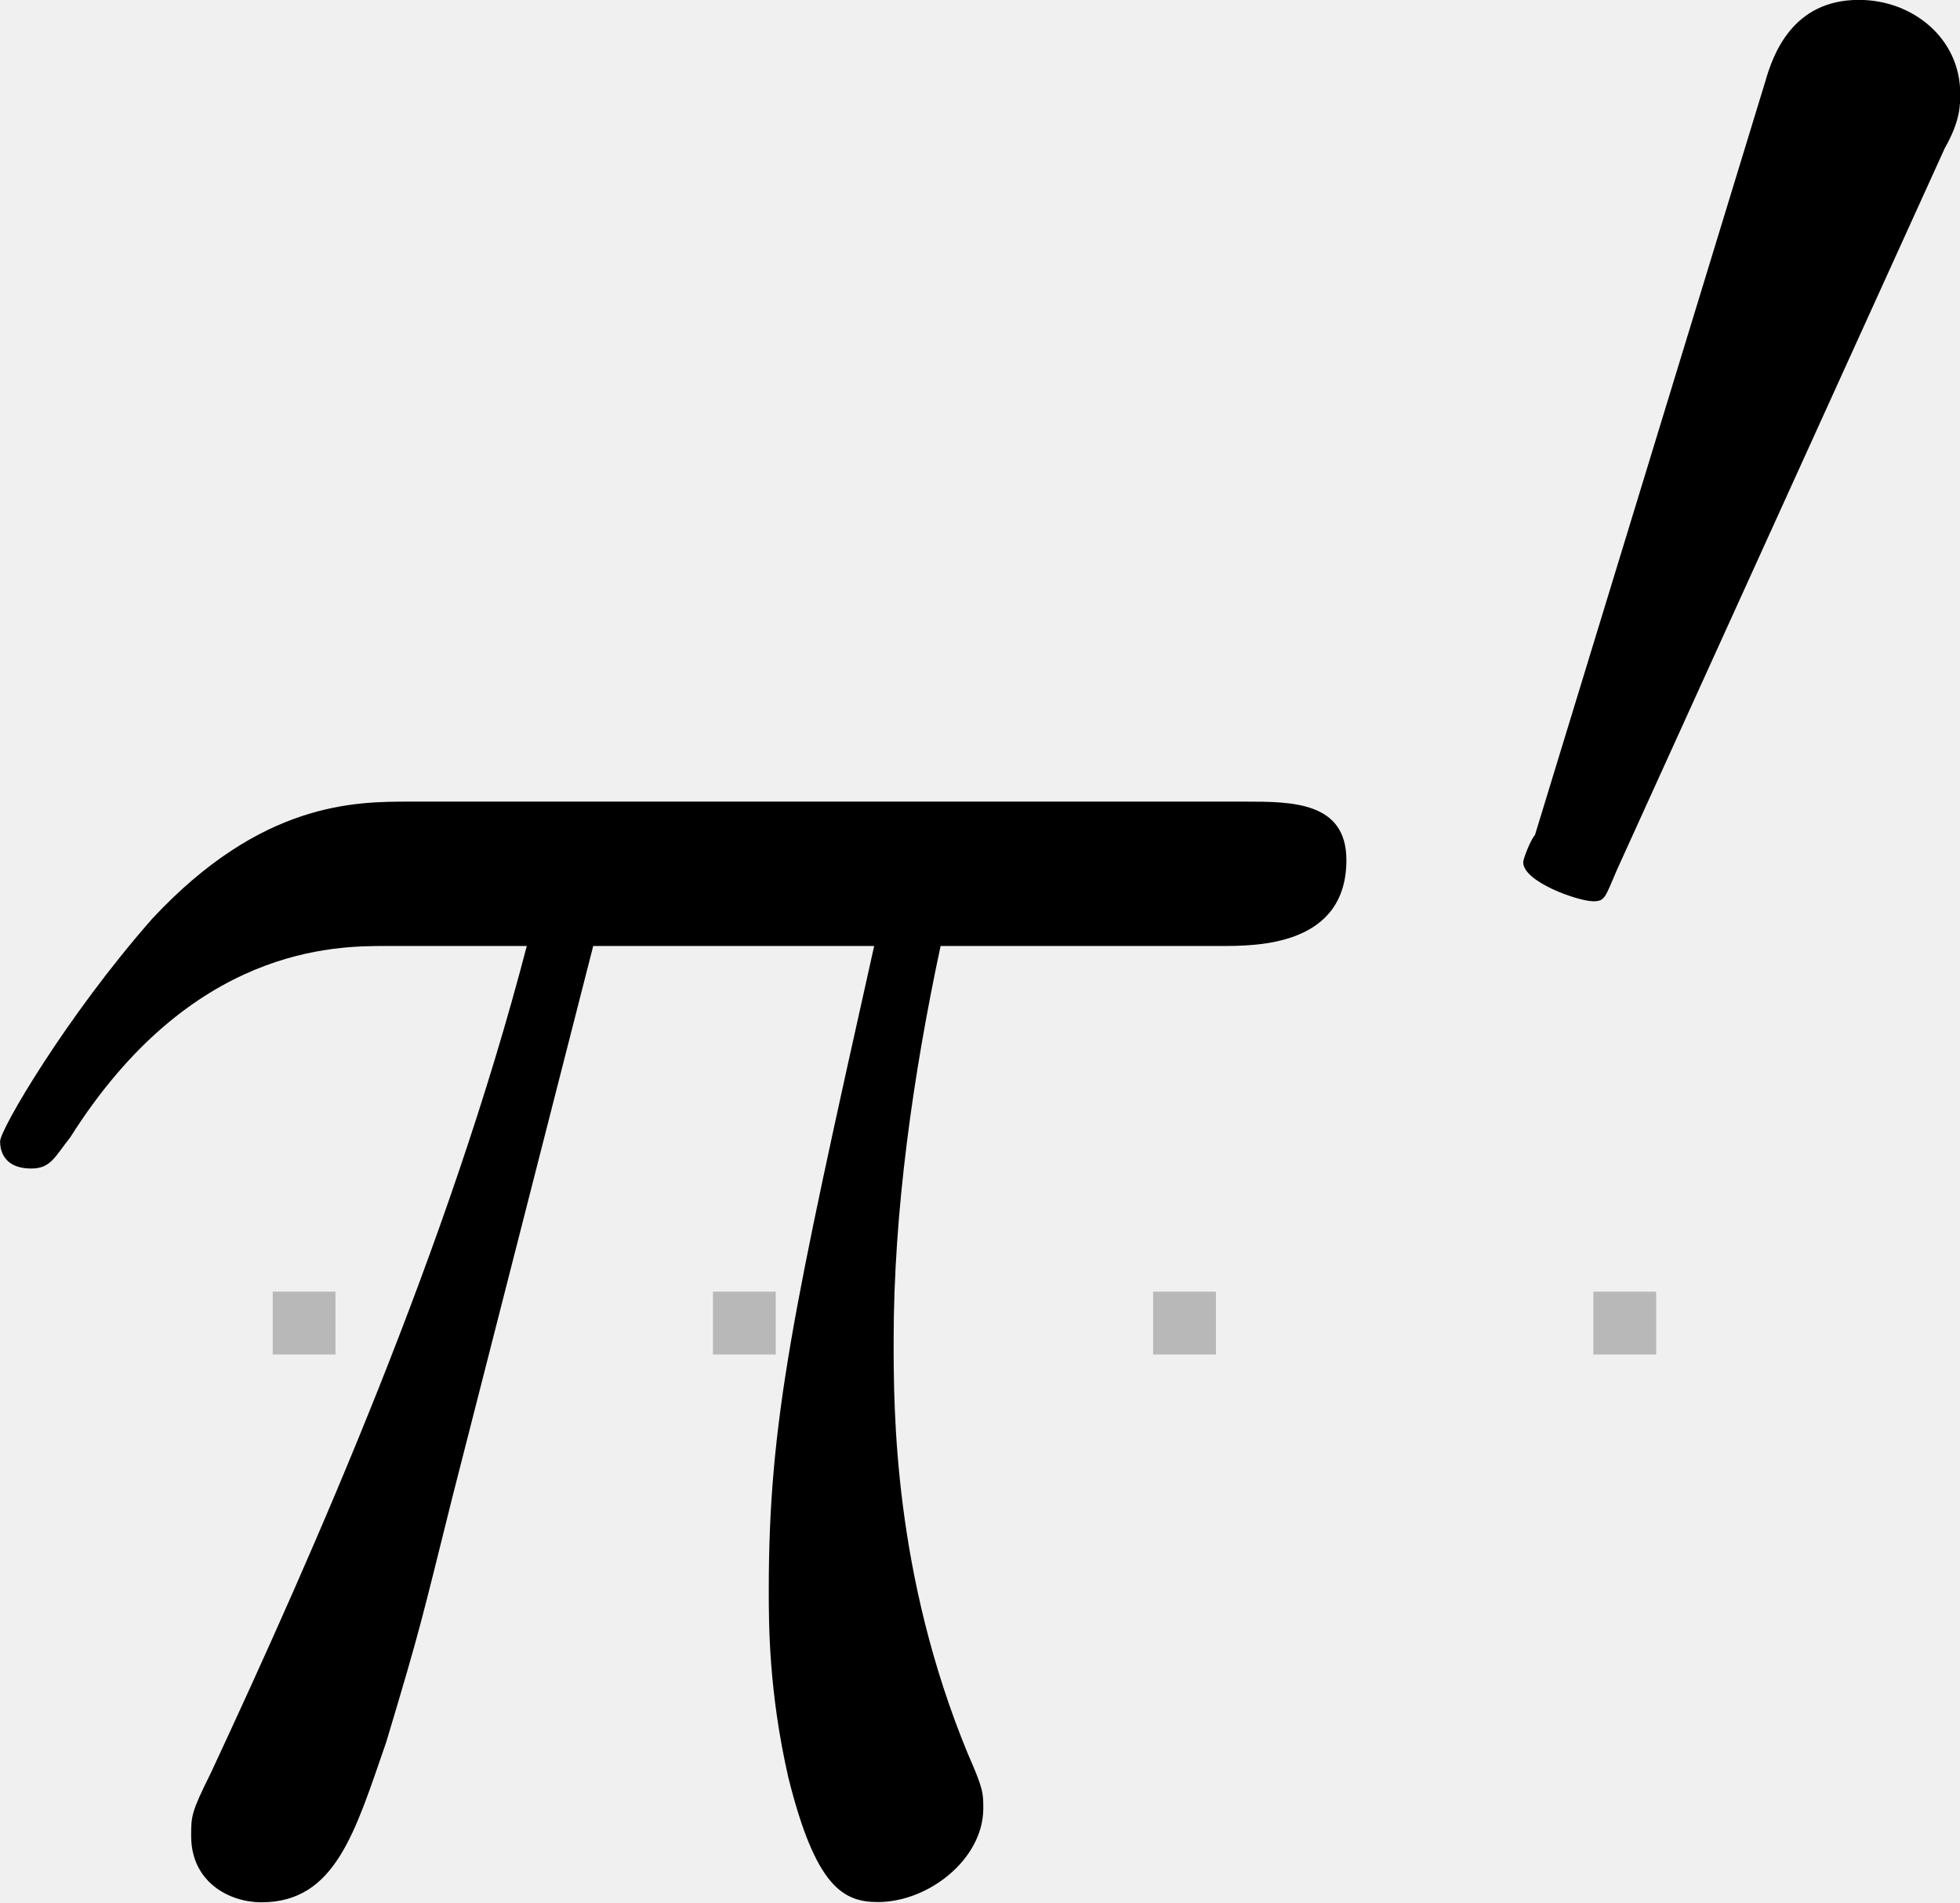
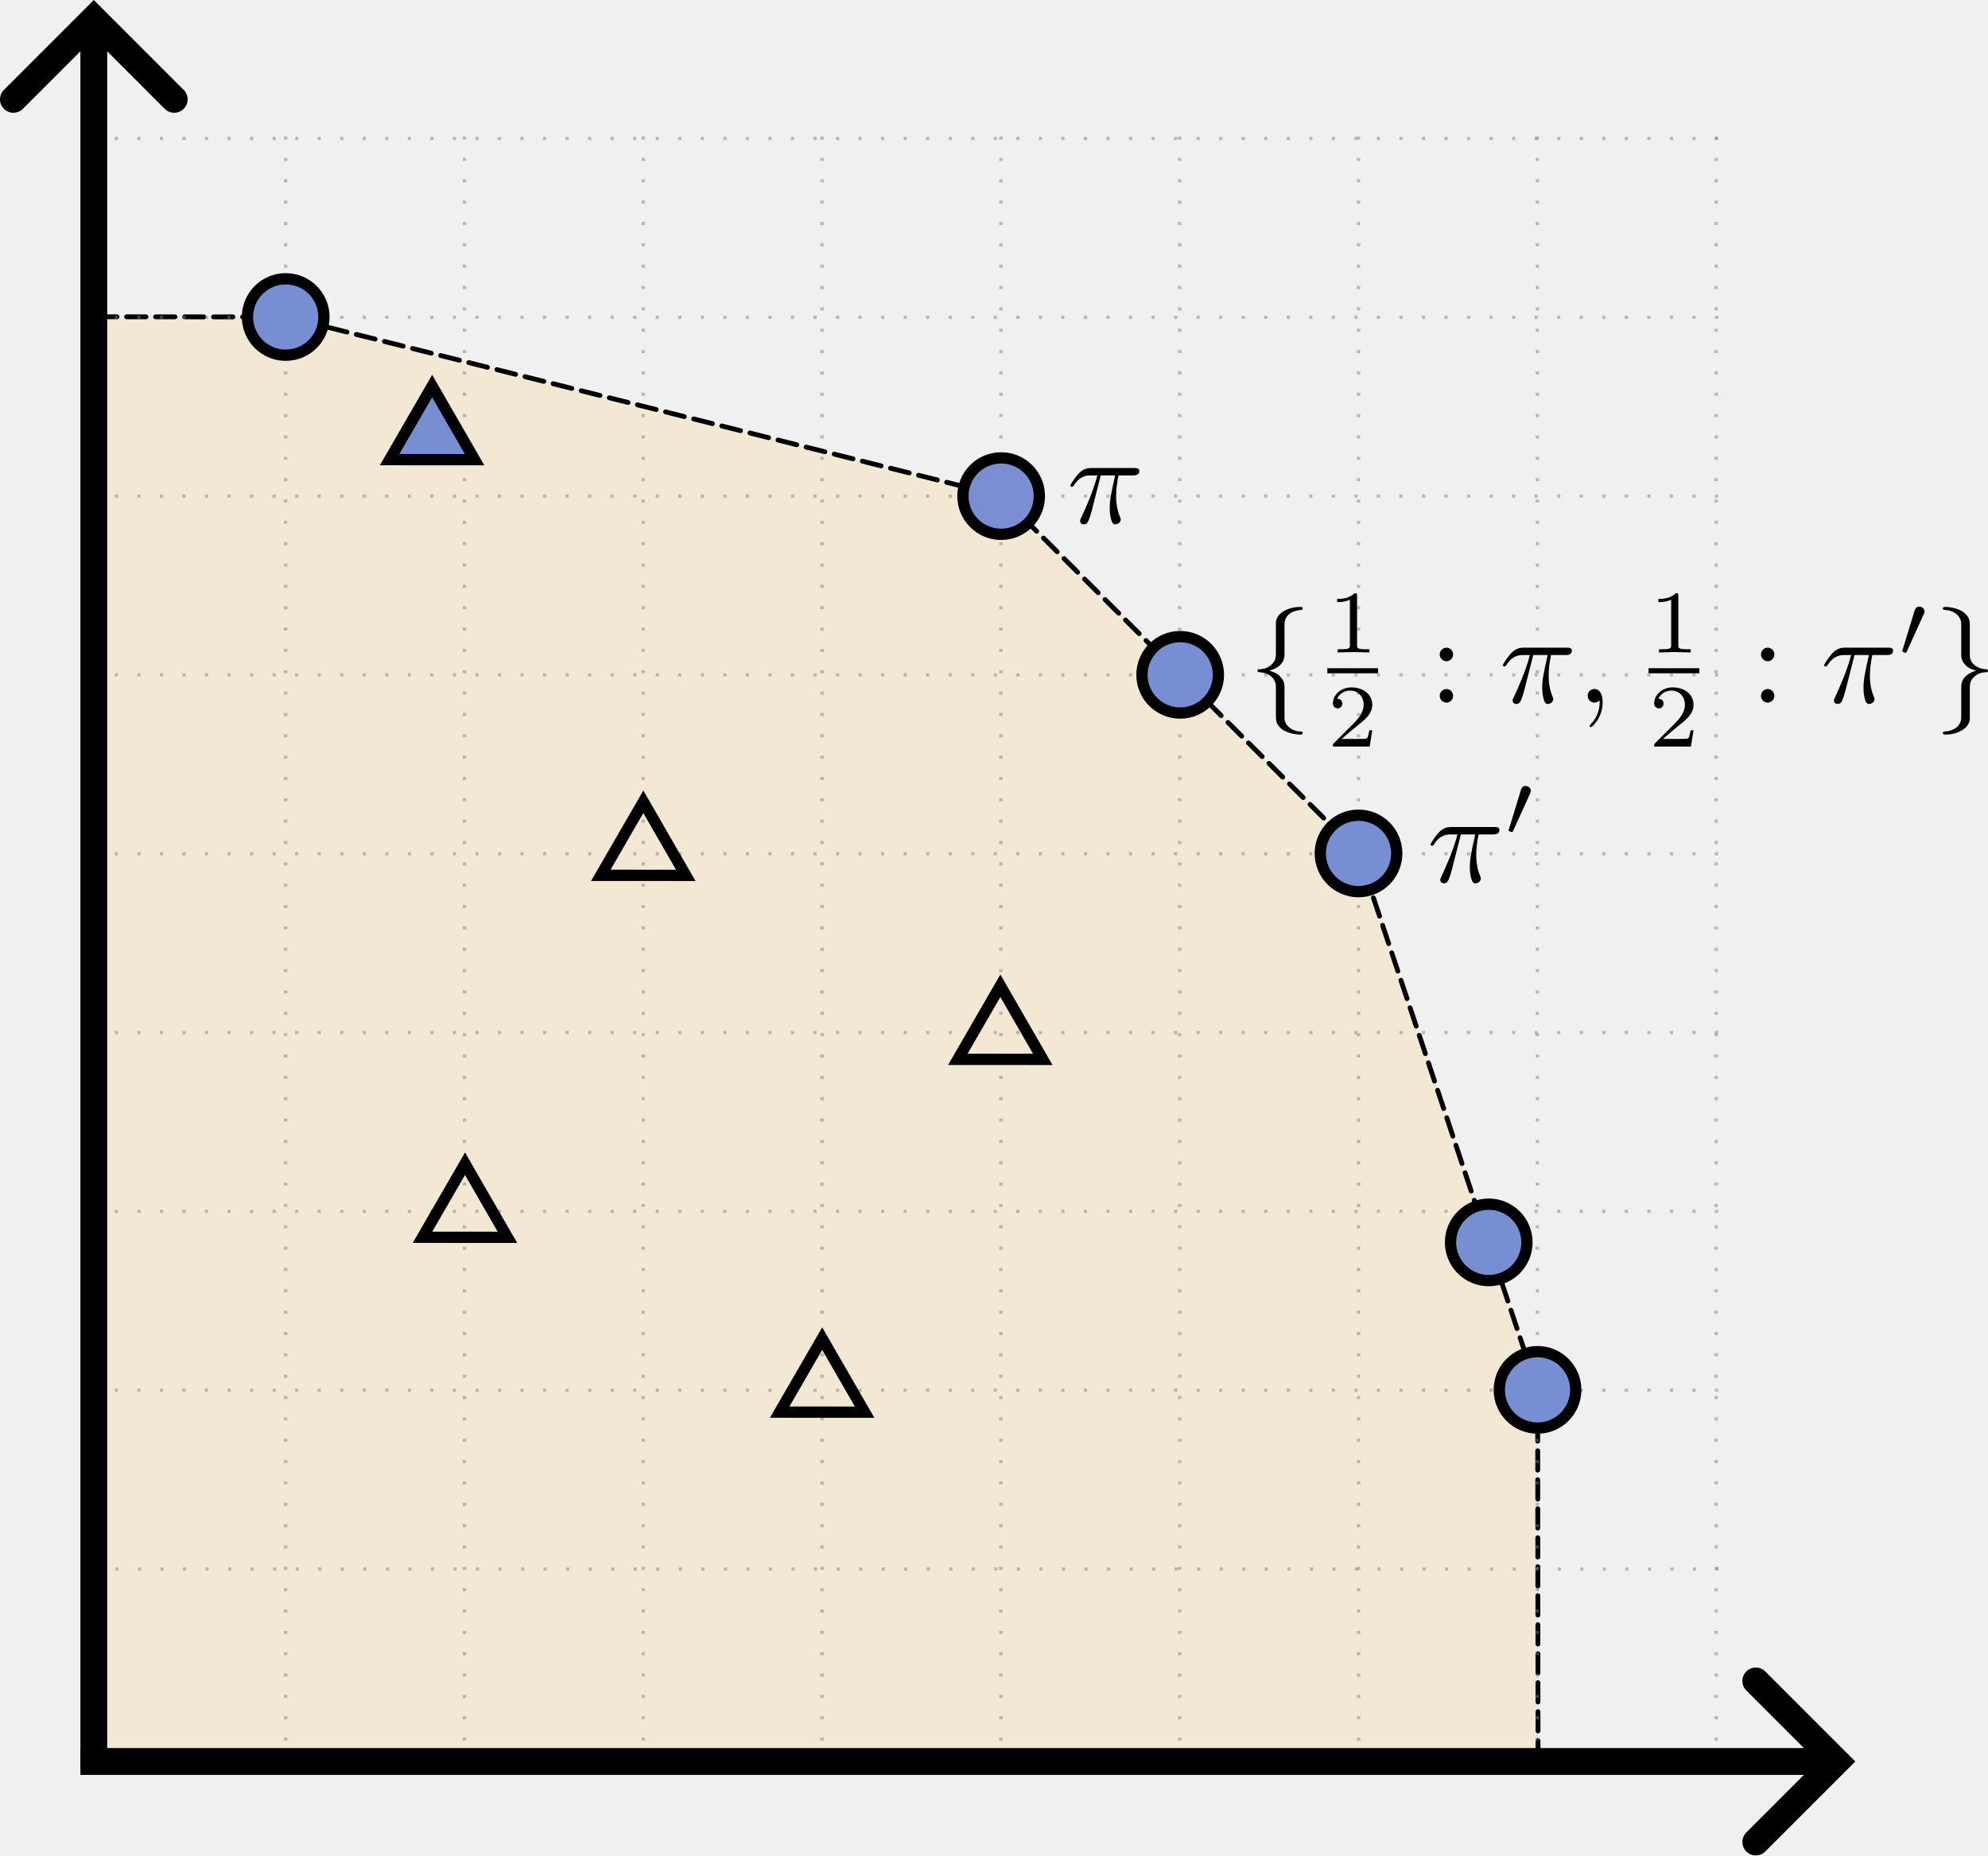
- <svg xmlns="http://www.w3.org/2000/svg" width="3.116mm" height="3.024mm" viewBox="0 0 3.116 3.024" version="1.1" id="svg1">
+ <svg xmlns="http://www.w3.org/2000/svg" width="61.736mm" height="57.62mm" viewBox="0 0 61.736 57.62" version="1.1" id="svg1">
  <defs id="defs1">
    <marker style="overflow:visible" id="ArrowWideRounded-7" refX="0" refY="0" orient="auto-start-reverse" markerWidth="1" markerHeight="1" viewBox="0 0 1 1" preserveAspectRatio="xMidYMid">
      <path style="fill:none;stroke:context-stroke;stroke-width:1;stroke-linecap:round" d="M 3,-3 0,0 3,3" transform="rotate(180,0.125,0)" id="path4-5" />
    </marker>
    <clipPath clipPathUnits="userSpaceOnUse" id="clipPath6">
      <ellipse style="fill:#ffffff;fill-opacity:1;stroke:#000000;stroke-width:0.198;stroke-linecap:round;stroke-dasharray:none;stroke-dashoffset:0;stroke-opacity:1" id="ellipse6" cx="162.321" cy="109.258" rx="16.927" ry="16.927" />
    </clipPath>
  </defs>
-   <g id="layer1" transform="translate(-148.5614,-115.9303)">
+   <g id="layer1" transform="translate(-104.1383,-91.52175)">
    <path style="fill:#f3e8d3;fill-opacity:1;stroke:#000000;stroke-width:0.15;stroke-linecap:round;stroke-dasharray:0.6, 0.3;stroke-dashoffset:0;stroke-opacity:1" d="m 151.901,146.175 -0.012,-11.476 -5.567,-16.697 -11.085,-11.077 -22.198,-5.561 -5.945,-0.005 -0.038,44.82 z" id="path3" />
    <g id="g2-6" transform="translate(93.41312,61.25303)">
      <g id="g10-5-9-2" transform="matrix(1.109896,0,0,1.109896,-59.12048,-3.875359)" style="display:inline;stroke-width:0.09;stroke-dasharray:none">
        <g id="g6-0-6-9" transform="matrix(1,0,0,0.8992975,0,8.023224)" style="stroke-width:0.095;stroke-dasharray:none">
          <path style="display:inline;fill:none;fill-rule:evenodd;stroke:#7f7f7f;stroke-width:0.086;stroke-linecap:butt;stroke-linejoin:miter;stroke-dasharray:0.086, 0.515;stroke-dashoffset:0;stroke-opacity:0.496" d="m 70.425,34.303 v 45.369" id="path2-2-0-7-0-6-9-48-3-1" transform="matrix(1.110262,0,0,1.105084,-7.269275,-8.372302)" />
          <path style="display:inline;fill:none;fill-rule:evenodd;stroke:#7f7f7f;stroke-width:0.086;stroke-linecap:butt;stroke-linejoin:miter;stroke-dasharray:0.086, 0.515;stroke-dashoffset:0;stroke-opacity:0.496" d="M 74.932,34.303 V 79.673" id="path2-2-0-7-0-6-9-4-71-8-2" transform="matrix(1.110262,0,0,1.105084,-7.269275,-8.372302)" />
          <path style="display:inline;fill:none;fill-rule:evenodd;stroke:#7f7f7f;stroke-width:0.086;stroke-linecap:butt;stroke-linejoin:miter;stroke-dasharray:0.086, 0.515;stroke-dashoffset:0;stroke-opacity:0.496" d="M 79.438,34.303 V 79.673" id="path2-2-0-7-0-6-9-4-6-7-5-7" transform="matrix(1.110262,0,0,1.105084,-7.269275,-8.372302)" />
          <path style="display:inline;fill:none;fill-rule:evenodd;stroke:#7f7f7f;stroke-width:0.086;stroke-linecap:butt;stroke-linejoin:miter;stroke-dasharray:0.086, 0.515;stroke-dashoffset:0;stroke-opacity:0.496" d="M 83.944,34.303 V 79.673" id="path2-2-0-7-0-6-9-4-3-27-6-0" transform="matrix(1.110262,0,0,1.105084,-7.269275,-8.372302)" />
          <path style="display:inline;fill:none;fill-rule:evenodd;stroke:#7f7f7f;stroke-width:0.086;stroke-linecap:butt;stroke-linejoin:miter;stroke-dasharray:0.086, 0.515;stroke-dashoffset:0;stroke-opacity:0.496" d="M 88.451,34.303 V 79.673" id="path2-2-0-7-0-6-9-4-1-2-1-9" transform="matrix(1.110262,0,0,1.105084,-7.269275,-8.372302)" />
          <path style="display:inline;fill:none;fill-rule:evenodd;stroke:#7f7f7f;stroke-width:0.086;stroke-linecap:butt;stroke-linejoin:miter;stroke-dasharray:0.086, 0.515;stroke-dashoffset:0;stroke-opacity:0.496" d="M 92.957,34.303 V 79.673" id="path2-2-0-7-0-6-9-4-7-2-1-3" transform="matrix(1.110262,0,0,1.105084,-7.269275,-8.372302)" />
          <path style="display:inline;fill:none;fill-rule:evenodd;stroke:#7f7f7f;stroke-width:0.086;stroke-linecap:butt;stroke-linejoin:miter;stroke-dasharray:0.086, 0.515;stroke-dashoffset:0;stroke-opacity:0.496" d="M 97.464,34.303 V 79.673" id="path2-2-0-7-0-6-9-4-9-6-59-6" transform="matrix(1.110262,0,0,1.105084,-7.269275,-8.372302)" />
          <path style="display:inline;fill:none;fill-rule:evenodd;stroke:#7f7f7f;stroke-width:0.086;stroke-linecap:butt;stroke-linejoin:miter;stroke-dasharray:0.086, 0.515;stroke-dashoffset:0;stroke-opacity:0.496" d="M 101.97,34.303 V 79.673" id="path2-2-0-7-0-6-9-4-5-1-8-0" transform="matrix(1.110262,0,0,1.105084,-7.269275,-8.372302)" />
          <path style="display:inline;fill:none;fill-rule:evenodd;stroke:#7f7f7f;stroke-width:0.086;stroke-linecap:butt;stroke-linejoin:miter;stroke-dasharray:0.086, 0.515;stroke-dashoffset:0;stroke-opacity:0.496" d="M 106.477,34.303 V 79.673" id="path2-2-0-7-0-6-9-4-74-0-4-6" transform="matrix(1.110262,0,0,1.105084,-7.269275,-8.372302)" />
        </g>
        <g id="g7-6-8-2" transform="matrix(0.9993089,0,0,1,0.04556414,0)" style="stroke-width:0.09;stroke-dasharray:none">
          <path style="display:inline;fill:none;fill-rule:evenodd;stroke:#7f7f7f;stroke-width:0.09;stroke-linecap:butt;stroke-linejoin:miter;stroke-dasharray:0.09, 0.541;stroke-dashoffset:0;stroke-opacity:0.496" d="M 111.033,34.637 H 65.927" id="path2-2-0-7-0-6-9-4-14-1-1-6" />
          <path style="display:inline;fill:none;fill-rule:evenodd;stroke:#7f7f7f;stroke-width:0.09;stroke-linecap:butt;stroke-linejoin:miter;stroke-dasharray:0.09, 0.541;stroke-dashoffset:0;stroke-opacity:0.496" d="M 111.033,39.64 H 65.927" id="path2-2-0-7-0-6-9-4-6-9-5-0-1" />
          <path style="display:inline;fill:none;fill-rule:evenodd;stroke:#7f7f7f;stroke-width:0.09;stroke-linecap:butt;stroke-linejoin:miter;stroke-dasharray:0.09, 0.541;stroke-dashoffset:0;stroke-opacity:0.496" d="M 111.033,44.643 H 65.927" id="path2-2-0-7-0-6-9-4-3-2-9-3-8" />
          <path style="display:inline;fill:none;fill-rule:evenodd;stroke:#7f7f7f;stroke-width:0.09;stroke-linecap:butt;stroke-linejoin:miter;stroke-dasharray:0.09, 0.541;stroke-dashoffset:0;stroke-opacity:0.496" d="M 111.033,49.647 H 65.927" id="path2-2-0-7-0-6-9-4-1-0-4-0-7" />
          <path style="display:inline;fill:none;fill-rule:evenodd;stroke:#7f7f7f;stroke-width:0.09;stroke-linecap:butt;stroke-linejoin:miter;stroke-dasharray:0.09, 0.541;stroke-dashoffset:0;stroke-opacity:0.496" d="M 111.033,54.65 H 65.927" id="path2-2-0-7-0-6-9-4-7-6-9-4-9" />
          <path style="display:inline;fill:none;fill-rule:evenodd;stroke:#7f7f7f;stroke-width:0.09;stroke-linecap:butt;stroke-linejoin:miter;stroke-dasharray:0.09, 0.541;stroke-dashoffset:0;stroke-opacity:0.496" d="M 111.033,59.653 H 65.927" id="path2-2-0-7-0-6-9-4-9-8-0-4-2" />
          <path style="display:inline;fill:none;fill-rule:evenodd;stroke:#7f7f7f;stroke-width:0.09;stroke-linecap:butt;stroke-linejoin:miter;stroke-dasharray:0.09, 0.541;stroke-dashoffset:0;stroke-opacity:0.496" d="M 111.033,64.657 H 65.927" id="path2-2-0-7-0-6-9-4-5-9-9-4-0" />
          <path style="display:inline;fill:none;fill-rule:evenodd;stroke:#7f7f7f;stroke-width:0.09;stroke-linecap:butt;stroke-linejoin:miter;stroke-dasharray:0.09, 0.541;stroke-dashoffset:0;stroke-opacity:0.496" d="M 111.033,69.66 H 65.927" id="path2-2-0-7-0-6-9-4-74-2-1-4-2" />
          <path style="display:inline;fill:none;fill-rule:evenodd;stroke:#7f7f7f;stroke-width:0.09;stroke-linecap:butt;stroke-linejoin:miter;stroke-dasharray:0.09, 0.541;stroke-dashoffset:0;stroke-opacity:0.496" d="M 111.049,74.663 H 65.942" id="path2-2-0-7-0-6-9-4-78-6-7-7-3" />
        </g>
      </g>
      <g id="g4-7" transform="matrix(1.109896,0,0,1.109896,-59.1187,-3.857074)" style="display:inline;stroke-width:0.75;stroke-dasharray:none">
        <path style="display:inline;fill:none;fill-rule:evenodd;stroke:#000000;stroke-width:0.751;stroke-linecap:butt;stroke-linejoin:miter;stroke-dasharray:none;stroke-opacity:1;marker-end:url(#ArrowWideRounded-7)" d="M 65.179,80.032 H 114.12" id="path2-5" />
        <path style="display:inline;fill:none;fill-rule:evenodd;stroke:#000000;stroke-width:0.75;stroke-linecap:butt;stroke-linejoin:miter;stroke-dasharray:none;stroke-opacity:1;marker-start:url(#ArrowWideRounded-7)" d="M 65.553,31.465 V 80.238" id="path2-2-9" />
      </g>
    </g>
    <ellipse style="fill:#788ed2;fill-opacity:1;stroke:#000000;stroke-width:0.35;stroke-linecap:round;stroke-dasharray:none;stroke-opacity:1" id="path1-2-9" cx="151.885" cy="134.683" rx="1.187" ry="1.187" />
    <ellipse style="fill:#788ed2;fill-opacity:1;stroke:#000000;stroke-width:0.35;stroke-linecap:round;stroke-dasharray:none;stroke-opacity:1" id="path1-2-9-6" cx="150.37" cy="130.103" rx="1.187" ry="1.187" />
    <ellipse style="fill:#788ed2;fill-opacity:1;stroke:#000000;stroke-width:0.35;stroke-linecap:round;stroke-dasharray:none;stroke-opacity:1" id="path1-2-9-6-3" cx="140.788" cy="112.478" rx="1.187" ry="1.187" />
    <ellipse style="fill:#788ed2;fill-opacity:1;stroke:#000000;stroke-width:0.35;stroke-linecap:round;stroke-dasharray:none;stroke-opacity:1" id="path1-2-9-1" cx="146.326" cy="118.024" rx="1.187" ry="1.187" />
    <ellipse style="fill:#7b8ed3;fill-opacity:1;stroke:#000000;stroke-width:0.35;stroke-linecap:round;stroke-dasharray:none;stroke-opacity:1" id="path1-2-9-19" cx="135.228" cy="106.928" rx="1.187" ry="1.187" />
    <ellipse style="fill:#788ed2;fill-opacity:1;stroke:#000000;stroke-width:0.35;stroke-linecap:round;stroke-dasharray:none;stroke-opacity:1" id="path1-2-9-4" cx="113.011" cy="101.366" rx="1.187" ry="1.187" />
    <path style="fill:#788ed2;fill-opacity:1;stroke:#000000;stroke-width:2.447;stroke-linecap:round;stroke-dasharray:none;stroke-dashoffset:0;stroke-opacity:1" id="path5" d="m 177.054,101.473 -18.447,-0.012 9.234,-15.97 z" transform="matrix(0.1430202,0,0,0.1430202,93.55363,91.28412)" />
    <path style="fill:none;fill-opacity:1;stroke:#000000;stroke-width:2.447;stroke-linecap:round;stroke-dasharray:none;stroke-dashoffset:0;stroke-opacity:1" id="path5-1" d="m 177.054,101.473 -18.447,-0.012 9.234,-15.97 z" transform="matrix(0.1430202,0,0,0.1430202,94.57433,115.4335)" />
    <path style="fill:none;fill-opacity:1;stroke:#000000;stroke-width:2.447;stroke-linecap:round;stroke-dasharray:none;stroke-dashoffset:0;stroke-opacity:1" id="path5-7" d="m 177.054,101.473 -18.447,-0.012 9.234,-15.97 z" transform="matrix(0.1430202,0,0,0.1430202,111.1989,109.9076)" />
    <path style="fill:none;fill-opacity:1;stroke:#000000;stroke-width:2.447;stroke-linecap:round;stroke-dasharray:none;stroke-dashoffset:0;stroke-opacity:1" id="path5-7-5" d="m 177.054,101.473 -18.447,-0.012 9.234,-15.97 z" transform="matrix(0.1430202,0,0,0.1430202,105.6664,120.8632)" />
    <path style="fill:none;fill-opacity:1;stroke:#000000;stroke-width:2.447;stroke-linecap:round;stroke-dasharray:none;stroke-dashoffset:0;stroke-opacity:1" id="path5-7-5-2" d="m 177.054,101.473 -18.447,-0.012 9.234,-15.97 z" transform="matrix(0.1430202,0,0,0.1430202,100.1122,104.1933)" />
    <g id="g1" transform="matrix(0.3970164,0,0,0.3970164,78.23167,54.25815)">
      <g style="fill:#000000;fill-opacity:1" id="id-a30f3a02-ca7b-44ef-bed3-ff6008e9ad7e">
        <g transform="translate(148.712,134.765)" id="g7632">
          <path style="stroke:none;stroke-width:0" d="m 2.641,-3.719 h 1.125 C 3.438,-2.25 3.344,-1.812 3.344,-1.141 c 0,0.141 0,0.406 0.078,0.75 0.109,0.438 0.219,0.5 0.359,0.5 0.203,0 0.422,-0.172 0.422,-0.375 0,-0.062 0,-0.078 -0.062,-0.219 -0.297,-0.719 -0.297,-1.375 -0.297,-1.656 0,-0.516 0.078,-1.062 0.188,-1.578 h 1.125 c 0.141,0 0.5,0 0.5,-0.344 0,-0.234 -0.219,-0.234 -0.406,-0.234 H 1.906 c -0.219,0 -0.594,0 -1.031,0.469 -0.344,0.391 -0.609,0.844 -0.609,0.891 0,0.016 0,0.109 0.125,0.109 0.078,0 0.094,-0.047 0.156,-0.125 C 1.031,-3.719 1.609,-3.719 1.812,-3.719 H 2.375 C 2.062,-2.516 1.531,-1.312 1.109,-0.406 1.031,-0.25 1.031,-0.234 1.031,-0.156 c 0,0.188 0.156,0.266 0.281,0.266 0.297,0 0.375,-0.281 0.5,-0.641 C 1.953,-1 1.953,-1.016 2.078,-1.516 Z m 0,0" id="id-98596189-11be-4145-9915-d0d27cc65133" />
        </g>
      </g>
    </g>
    <g id="g2" transform="matrix(0.3970164,0,0,0.3970164,89.41487,60.66028)">
      <g style="fill:#000000;fill-opacity:1" id="id-6078ca8a-975f-4169-a9a3-9f1093ade087">
        <g transform="translate(148.712,146.72)" id="g9483">
          <path style="stroke:none;stroke-width:0" d="m 2.641,-3.719 h 1.125 C 3.438,-2.25 3.344,-1.812 3.344,-1.141 c 0,0.141 0,0.406 0.078,0.75 0.109,0.438 0.219,0.5 0.359,0.5 0.203,0 0.422,-0.172 0.422,-0.375 0,-0.062 0,-0.078 -0.062,-0.219 -0.297,-0.719 -0.297,-1.375 -0.297,-1.656 0,-0.516 0.078,-1.062 0.188,-1.578 h 1.125 c 0.141,0 0.5,0 0.5,-0.344 0,-0.234 -0.219,-0.234 -0.406,-0.234 H 1.906 c -0.219,0 -0.594,0 -1.031,0.469 -0.344,0.391 -0.609,0.844 -0.609,0.891 0,0.016 0,0.109 0.125,0.109 0.078,0 0.094,-0.047 0.156,-0.125 C 1.031,-3.719 1.609,-3.719 1.812,-3.719 H 2.375 C 2.062,-2.516 1.531,-1.312 1.109,-0.406 1.031,-0.25 1.031,-0.234 1.031,-0.156 c 0,0.188 0.156,0.266 0.281,0.266 0.297,0 0.375,-0.281 0.5,-0.641 C 1.953,-1 1.953,-1.016 2.078,-1.516 Z m 0,0" id="id-a97481f6-b888-41a2-9307-dfda322f299e" />
        </g>
      </g>
      <g style="fill:#000000;fill-opacity:1" id="id-e5dad0ae-0cc1-4feb-91bd-0cda0ac6803e">
        <g transform="translate(154.749,143.104)" id="g6012">
          <path style="stroke:none;stroke-width:0" d="m 2.016,-3.297 c 0.062,-0.109 0.062,-0.172 0.062,-0.219 0,-0.219 -0.188,-0.375 -0.406,-0.375 -0.266,0 -0.344,0.219 -0.375,0.328 L 0.375,-0.547 c -0.016,0.016 -0.047,0.094 -0.047,0.109 0,0.078 0.219,0.156 0.281,0.156 0.047,0 0.047,-0.016 0.094,-0.125 z m 0,0" id="id-7a4bc2a0-5d96-4bb5-a0d2-7f0113f3b31b" />
        </g>
      </g>
    </g>
    <g id="g3" transform="matrix(0.3970164,0,0,0.3970164,83.86359,50.34409)">
      <g style="fill:#000000;fill-opacity:1" id="id-279991ce-5693-4b1c-9a38-2b62ae9a6970">
        <g transform="translate(148.712,158.675)" id="g9791">
          <path style="stroke:none;stroke-width:0" d="m 2.828,-6.156 c 0,-0.391 0.25,-1.031 1.344,-1.094 C 4.219,-7.266 4.25,-7.312 4.25,-7.359 c 0,-0.125 -0.078,-0.125 -0.188,-0.125 -0.984,0 -1.906,0.516 -1.906,1.25 v 2.281 c 0,0.391 0,0.703 -0.406,1.031 -0.344,0.297 -0.719,0.312 -0.938,0.312 C 0.75,-2.594 0.719,-2.547 0.719,-2.5 c 0,0.109 0.062,0.109 0.156,0.125 0.656,0.031 1.141,0.391 1.25,0.875 0.031,0.109 0.031,0.141 0.031,0.5 v 1.969 c 0,0.422 0,0.734 0.469,1.109 C 3.016,2.375 3.672,2.5 4.062,2.5 4.172,2.5 4.25,2.5 4.25,2.375 4.25,2.281 4.203,2.281 4.094,2.266 3.469,2.234 2.984,1.906 2.844,1.406 2.828,1.312 2.828,1.297 2.828,0.938 v -2.094 c 0,-0.453 -0.094,-0.625 -0.406,-0.953 C 2.219,-2.312 1.922,-2.406 1.641,-2.5 c 0.828,-0.219 1.188,-0.688 1.188,-1.266 z m 0,0" id="id-f2461d59-5002-4967-a712-542f0cdbf485" />
        </g>
      </g>
      <g style="fill:#000000;fill-opacity:1" id="id-c7c8db2d-ffe2-478e-80a1-cd918fae2819">
        <g transform="translate(154.889,154.752)" id="g7672">
          <path style="stroke:none;stroke-width:0" d="m 2.328,-4.438 c 0,-0.188 0,-0.188 -0.203,-0.188 -0.453,0.438 -1.078,0.438 -1.359,0.438 v 0.25 c 0.156,0 0.625,0 1,-0.188 v 3.547 c 0,0.234 0,0.328 -0.688,0.328 H 0.812 V 0 c 0.125,0 0.984,-0.031 1.234,-0.031 0.219,0 1.094,0.031 1.25,0.031 V -0.25 H 3.031 c -0.703,0 -0.703,-0.094 -0.703,-0.328 z m 0,0" id="id-6fcf1c7d-8d04-48c5-93ea-fc60027c3aa0" />
        </g>
      </g>
      <path style="fill:none;stroke:#000000;stroke-width:0.398;stroke-linecap:butt;stroke-linejoin:miter;stroke-miterlimit:10;stroke-opacity:1" d="m 0.002,4.0625e-4 h 3.969" transform="matrix(1,0,0,-1,154.889,156.184)" id="id-573a35bd-9724-4daf-b54d-c1612af97f31" />
      <g style="fill:#000000;fill-opacity:1" id="id-0c4661d0-4262-4114-9105-1d6027ed3f15">
        <g transform="translate(154.889,162.11)" id="g647">
          <path style="stroke:none;stroke-width:0" d="M 3.516,-1.266 H 3.281 c -0.016,0.156 -0.094,0.562 -0.188,0.625 C 3.047,-0.594 2.516,-0.594 2.406,-0.594 H 1.125 c 0.734,-0.641 0.984,-0.844 1.391,-1.172 0.516,-0.406 1,-0.844 1,-1.5 0,-0.844 -0.734,-1.359 -1.625,-1.359 -0.859,0 -1.453,0.609 -1.453,1.25 0,0.344 0.297,0.391 0.375,0.391 0.156,0 0.359,-0.125 0.359,-0.375 0,-0.125 -0.047,-0.375 -0.406,-0.375 C 0.984,-4.219 1.453,-4.375 1.781,-4.375 c 0.703,0 1.062,0.547 1.062,1.109 0,0.609 -0.438,1.078 -0.656,1.328 L 0.516,-0.266 C 0.438,-0.203 0.438,-0.188 0.438,0 h 2.875 z m 0,0" id="id-da924ad0-ccf8-40b8-8a69-d680576c0681" />
        </g>
      </g>
      <g style="fill:#000000;fill-opacity:1" id="id-e233ae4e-0f0b-4dcc-adec-1aa22ba8a2f4">
        <g transform="translate(162.823,158.675)" id="g6799">
          <path style="stroke:none;stroke-width:0" d="m 1.906,-3.766 c 0,-0.297 -0.234,-0.531 -0.516,-0.531 -0.297,0 -0.531,0.234 -0.531,0.531 0,0.281 0.234,0.531 0.531,0.531 0.281,0 0.516,-0.25 0.516,-0.531 z m 0,3.234 c 0,-0.281 -0.234,-0.531 -0.516,-0.531 -0.297,0 -0.531,0.25 -0.531,0.531 C 0.859,-0.234 1.094,0 1.391,0 1.672,0 1.906,-0.234 1.906,-0.531 Z m 0,0" id="id-eacd1854-30f0-4d8b-94da-c8a2734ffa88" />
        </g>
      </g>
      <g style="fill:#000000;fill-opacity:1" id="id-f1290837-1abb-4155-81ba-2ecd58847dba">
        <g transform="translate(168.358,158.675)" id="g1279">
          <path style="stroke:none;stroke-width:0" d="m 2.641,-3.719 h 1.125 C 3.438,-2.25 3.344,-1.812 3.344,-1.141 c 0,0.141 0,0.406 0.078,0.75 0.109,0.438 0.219,0.5 0.359,0.5 0.203,0 0.422,-0.172 0.422,-0.375 0,-0.062 0,-0.078 -0.062,-0.219 -0.297,-0.719 -0.297,-1.375 -0.297,-1.656 0,-0.516 0.078,-1.062 0.188,-1.578 h 1.125 c 0.141,0 0.5,0 0.5,-0.344 0,-0.234 -0.219,-0.234 -0.406,-0.234 H 1.906 c -0.219,0 -0.594,0 -1.031,0.469 -0.344,0.391 -0.609,0.844 -0.609,0.891 0,0.016 0,0.109 0.125,0.109 0.078,0 0.094,-0.047 0.156,-0.125 C 1.031,-3.719 1.609,-3.719 1.812,-3.719 H 2.375 C 2.062,-2.516 1.531,-1.312 1.109,-0.406 1.031,-0.25 1.031,-0.234 1.031,-0.156 c 0,0.188 0.156,0.266 0.281,0.266 0.297,0 0.375,-0.281 0.5,-0.641 C 1.953,-1 1.953,-1.016 2.078,-1.516 Z m 0,0" id="id-9815013e-83f7-42b2-aa31-a99bbfc238a9" />
        </g>
      </g>
      <g style="fill:#000000;fill-opacity:1" id="id-804e0f39-3411-4360-a3ec-c3081bcc4ab6">
        <g transform="translate(174.395,158.675)" id="g2190">
          <path style="stroke:none;stroke-width:0" d="m 2.031,-0.016 c 0,-0.656 -0.25,-1.047 -0.641,-1.047 -0.328,0 -0.531,0.25 -0.531,0.531 C 0.859,-0.266 1.062,0 1.391,0 1.5,0 1.641,-0.047 1.734,-0.125 1.766,-0.156 1.781,-0.156 1.781,-0.156 c 0.016,0 0.016,0 0.016,0.141 0,0.75 -0.344,1.344 -0.672,1.672 -0.109,0.109 -0.109,0.125 -0.109,0.156 0,0.078 0.047,0.109 0.094,0.109 0.109,0 0.922,-0.766 0.922,-1.938 z m 0,0" id="id-af1817d3-fc7a-46df-ba3c-71e5e2d77811" />
        </g>
      </g>
      <g style="fill:#000000;fill-opacity:1" id="id-13f814d0-05bb-43cb-b47a-f3dd5b04d7ea">
        <g transform="translate(180.018,154.752)" id="g7733">
          <path style="stroke:none;stroke-width:0" d="m 2.328,-4.438 c 0,-0.188 0,-0.188 -0.203,-0.188 -0.453,0.438 -1.078,0.438 -1.359,0.438 v 0.25 c 0.156,0 0.625,0 1,-0.188 v 3.547 c 0,0.234 0,0.328 -0.688,0.328 H 0.812 V 0 c 0.125,0 0.984,-0.031 1.234,-0.031 0.219,0 1.094,0.031 1.25,0.031 V -0.25 H 3.031 c -0.703,0 -0.703,-0.094 -0.703,-0.328 z m 0,0" id="id-6d6275c5-2f94-4afe-a046-671d743874e1" />
        </g>
      </g>
      <path style="fill:none;stroke:#000000;stroke-width:0.398;stroke-linecap:butt;stroke-linejoin:miter;stroke-miterlimit:10;stroke-opacity:1" d="M 0.002,4.0625e-4 H 3.97" transform="matrix(1,0,0,-1,180.018,156.184)" id="id-9d607106-86b3-4604-867d-847f633aa53d" />
      <g style="fill:#000000;fill-opacity:1" id="id-2fd8f75b-1313-48fd-8e0c-8be8bf5e7cfa">
        <g transform="translate(180.018,162.11)" id="g6272">
          <path style="stroke:none;stroke-width:0" d="M 3.516,-1.266 H 3.281 c -0.016,0.156 -0.094,0.562 -0.188,0.625 C 3.047,-0.594 2.516,-0.594 2.406,-0.594 H 1.125 c 0.734,-0.641 0.984,-0.844 1.391,-1.172 0.516,-0.406 1,-0.844 1,-1.5 0,-0.844 -0.734,-1.359 -1.625,-1.359 -0.859,0 -1.453,0.609 -1.453,1.25 0,0.344 0.297,0.391 0.375,0.391 0.156,0 0.359,-0.125 0.359,-0.375 0,-0.125 -0.047,-0.375 -0.406,-0.375 C 0.984,-4.219 1.453,-4.375 1.781,-4.375 c 0.703,0 1.062,0.547 1.062,1.109 0,0.609 -0.438,1.078 -0.656,1.328 L 0.516,-0.266 C 0.438,-0.203 0.438,-0.188 0.438,0 h 2.875 z m 0,0" id="id-dd1db903-ae27-47bd-8d50-dd579f5eea89" />
        </g>
      </g>
      <g style="fill:#000000;fill-opacity:1" id="id-a40a9e07-b87c-427d-b6f0-ff5a8a10b1d5">
        <g transform="translate(187.952,158.675)" id="g4182">
          <path style="stroke:none;stroke-width:0" d="m 1.906,-3.766 c 0,-0.297 -0.234,-0.531 -0.516,-0.531 -0.297,0 -0.531,0.234 -0.531,0.531 0,0.281 0.234,0.531 0.531,0.531 0.281,0 0.516,-0.25 0.516,-0.531 z m 0,3.234 c 0,-0.281 -0.234,-0.531 -0.516,-0.531 -0.297,0 -0.531,0.25 -0.531,0.531 C 0.859,-0.234 1.094,0 1.391,0 1.672,0 1.906,-0.234 1.906,-0.531 Z m 0,0" id="id-986a361d-68d6-41a7-bf8c-ace6c8f36bdf" />
        </g>
      </g>
      <g style="fill:#000000;fill-opacity:1" id="id-804f4f66-4d34-45aa-aa0a-f2f12e37ecd2">
        <g transform="translate(193.487,158.675)" id="g5753">
          <path style="stroke:none;stroke-width:0" d="m 2.641,-3.719 h 1.125 C 3.438,-2.25 3.344,-1.812 3.344,-1.141 c 0,0.141 0,0.406 0.078,0.75 0.109,0.438 0.219,0.5 0.359,0.5 0.203,0 0.422,-0.172 0.422,-0.375 0,-0.062 0,-0.078 -0.062,-0.219 -0.297,-0.719 -0.297,-1.375 -0.297,-1.656 0,-0.516 0.078,-1.062 0.188,-1.578 h 1.125 c 0.141,0 0.5,0 0.5,-0.344 0,-0.234 -0.219,-0.234 -0.406,-0.234 H 1.906 c -0.219,0 -0.594,0 -1.031,0.469 -0.344,0.391 -0.609,0.844 -0.609,0.891 0,0.016 0,0.109 0.125,0.109 0.078,0 0.094,-0.047 0.156,-0.125 C 1.031,-3.719 1.609,-3.719 1.812,-3.719 H 2.375 C 2.062,-2.516 1.531,-1.312 1.109,-0.406 1.031,-0.25 1.031,-0.234 1.031,-0.156 c 0,0.188 0.156,0.266 0.281,0.266 0.297,0 0.375,-0.281 0.5,-0.641 C 1.953,-1 1.953,-1.016 2.078,-1.516 Z m 0,0" id="id-5ce08716-5423-4255-953f-9dc720941ff4" />
        </g>
      </g>
      <g style="fill:#000000;fill-opacity:1" id="id-0fb14462-4e0f-4c19-a6bc-b6a50bdb2771">
        <g transform="translate(199.523,155.06)" id="g9860">
          <path style="stroke:none;stroke-width:0" d="m 2.016,-3.297 c 0.062,-0.109 0.062,-0.172 0.062,-0.219 0,-0.219 -0.188,-0.375 -0.406,-0.375 -0.266,0 -0.344,0.219 -0.375,0.328 L 0.375,-0.547 c -0.016,0.016 -0.047,0.094 -0.047,0.109 0,0.078 0.219,0.156 0.281,0.156 0.047,0 0.047,-0.016 0.094,-0.125 z m 0,0" id="id-e0697a8e-c55a-4134-a4ef-7580ac052538" />
        </g>
      </g>
      <g style="fill:#000000;fill-opacity:1" id="id-ab414cec-f73f-4748-bf71-e43664e67bf1">
        <g transform="translate(202.318,158.675)" id="g9679">
          <path style="stroke:none;stroke-width:0" d="m 2.156,1.172 c 0,0.391 -0.266,1.031 -1.344,1.094 C 0.75,2.281 0.719,2.328 0.719,2.375 0.719,2.5 0.828,2.5 0.922,2.5 1.891,2.5 2.812,2 2.828,1.25 v -2.281 c 0,-0.391 0,-0.703 0.391,-1.031 C 3.562,-2.359 3.953,-2.375 4.172,-2.375 4.219,-2.391 4.25,-2.438 4.25,-2.5 4.25,-2.594 4.203,-2.594 4.094,-2.609 3.438,-2.641 2.953,-3 2.844,-3.484 2.828,-3.594 2.828,-3.625 2.828,-3.984 v -1.969 c 0,-0.422 0,-0.734 -0.484,-1.109 C 1.938,-7.375 1.25,-7.484 0.922,-7.484 c -0.094,0 -0.203,0 -0.203,0.125 0,0.094 0.062,0.094 0.156,0.109 0.625,0.031 1.125,0.359 1.25,0.859 0.031,0.094 0.031,0.109 0.031,0.469 v 2.094 c 0,0.453 0.078,0.625 0.391,0.953 0.219,0.203 0.5,0.297 0.781,0.375 -0.812,0.234 -1.172,0.703 -1.172,1.281 z m 0,0" id="id-da7c8ff1-4f27-4180-8278-de11ead019a4" />
        </g>
      </g>
    </g>
  </g>
</svg>
